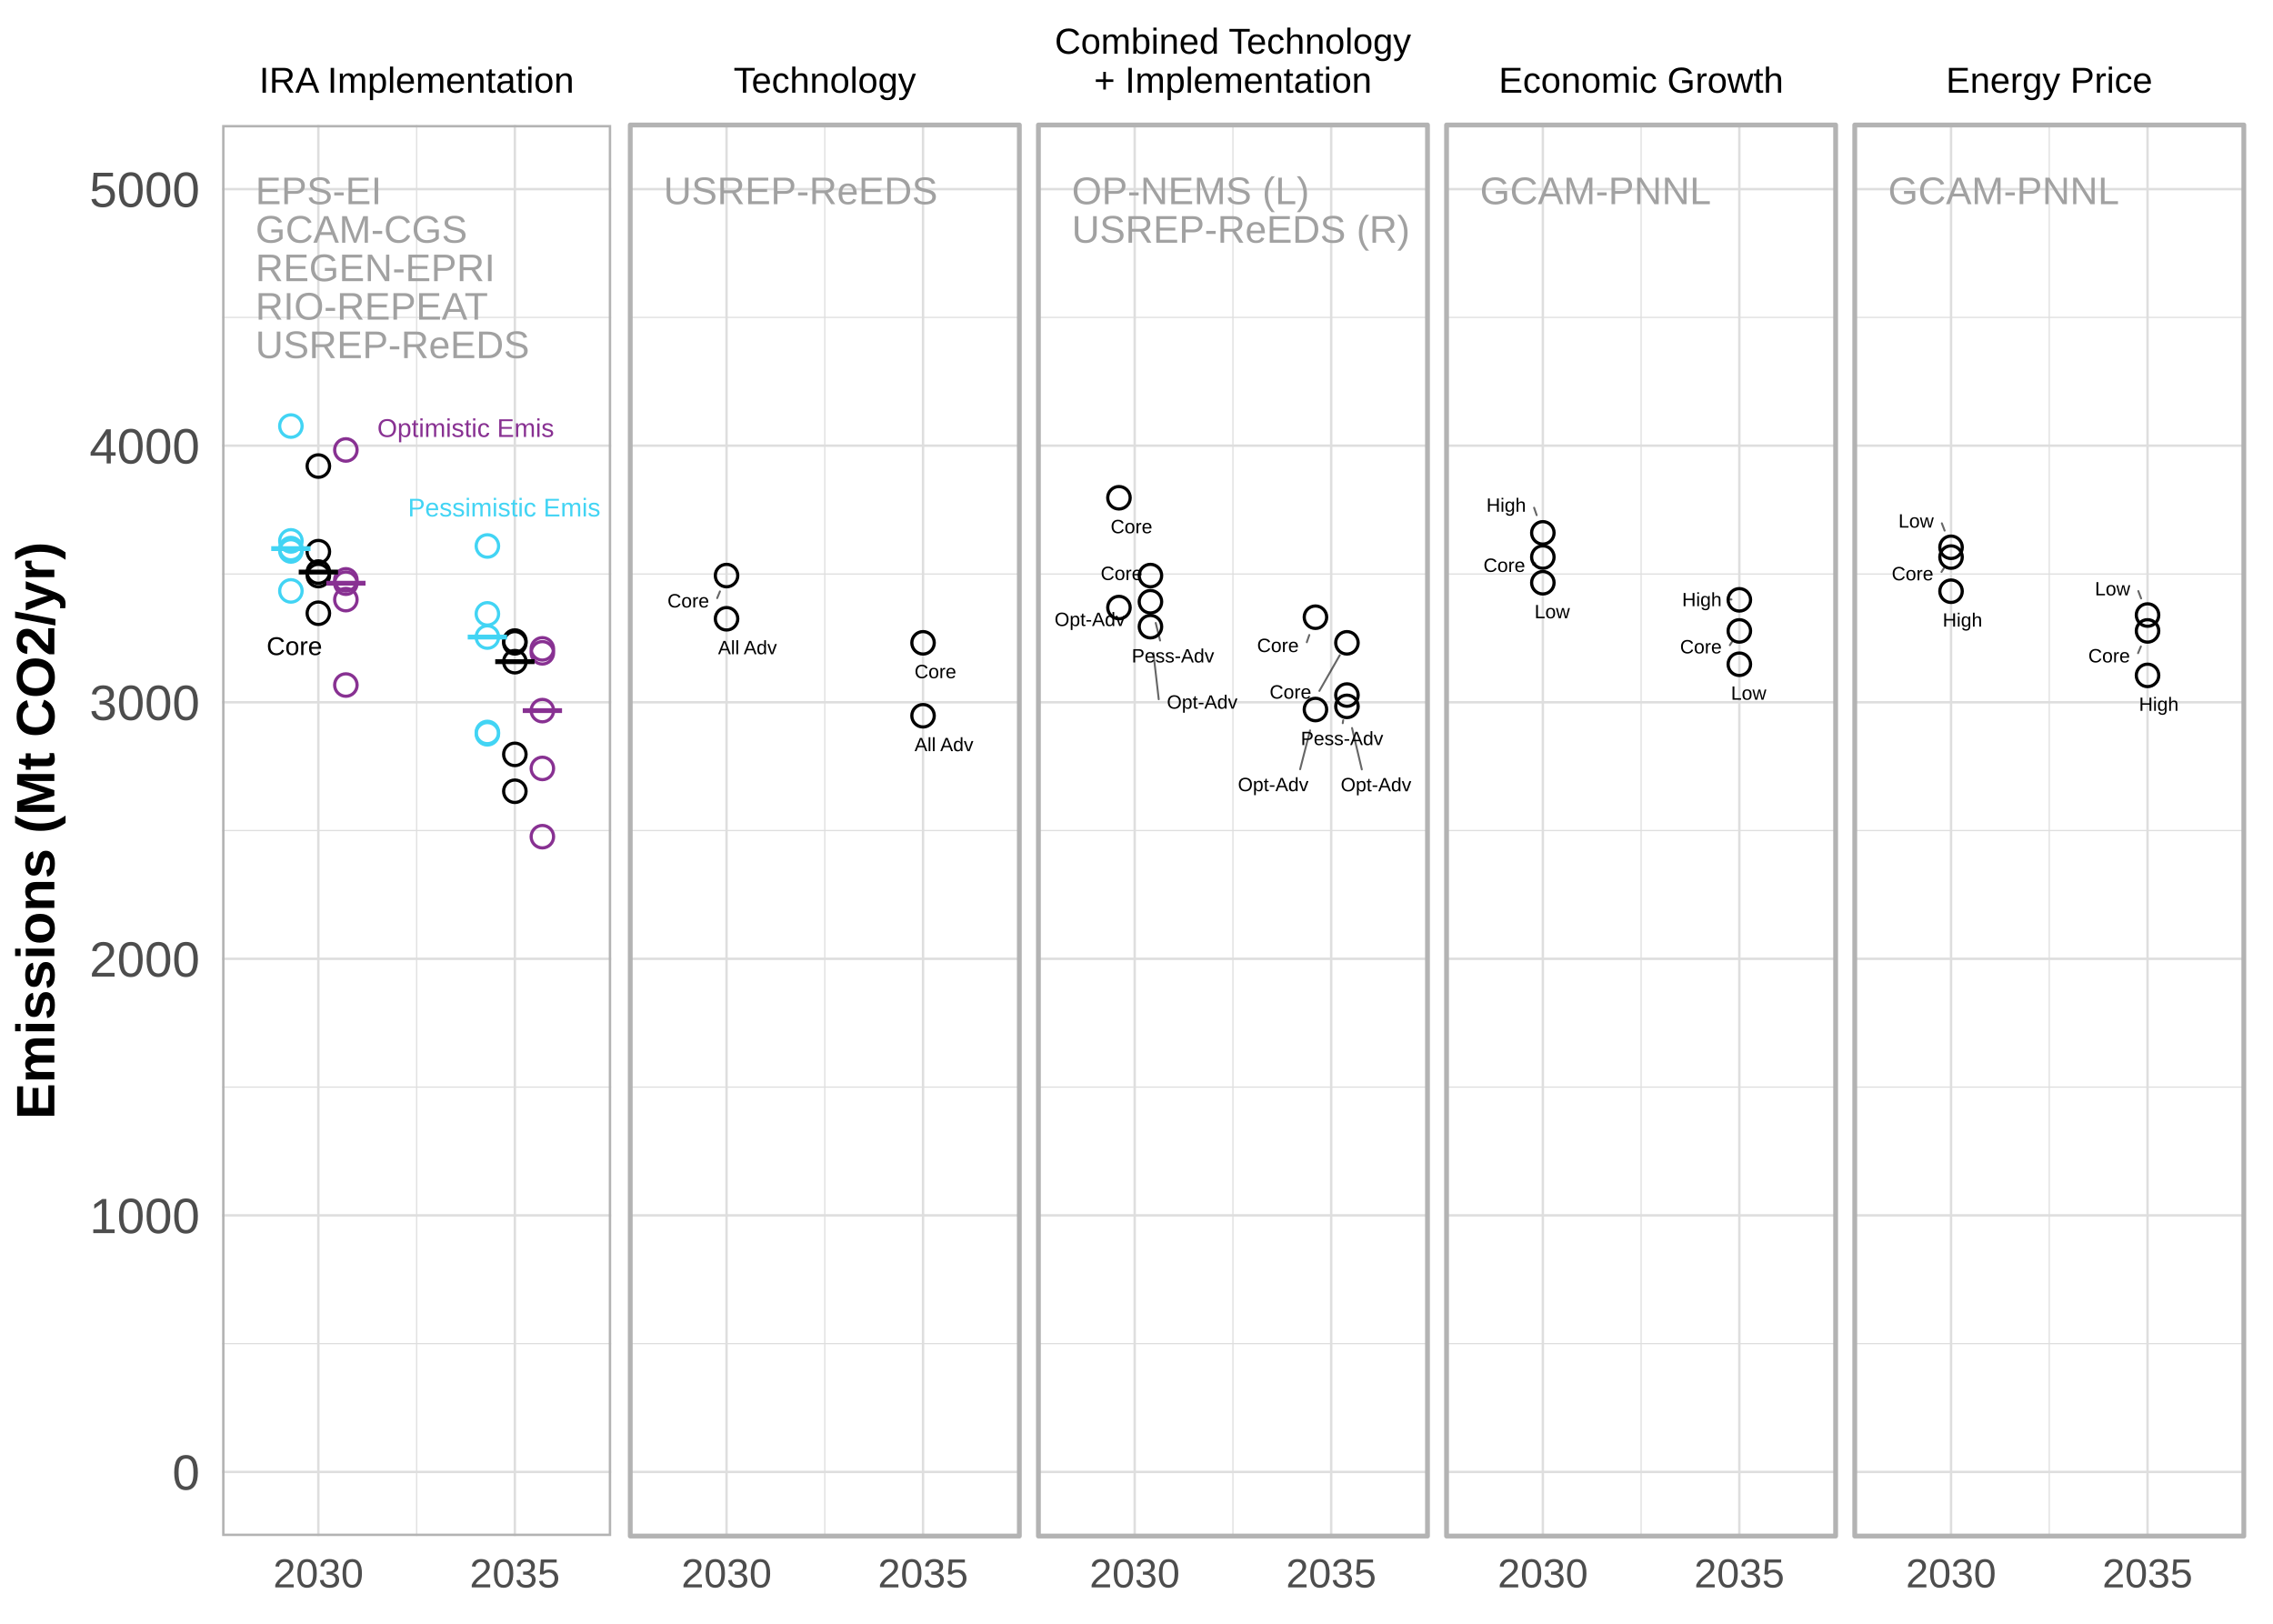
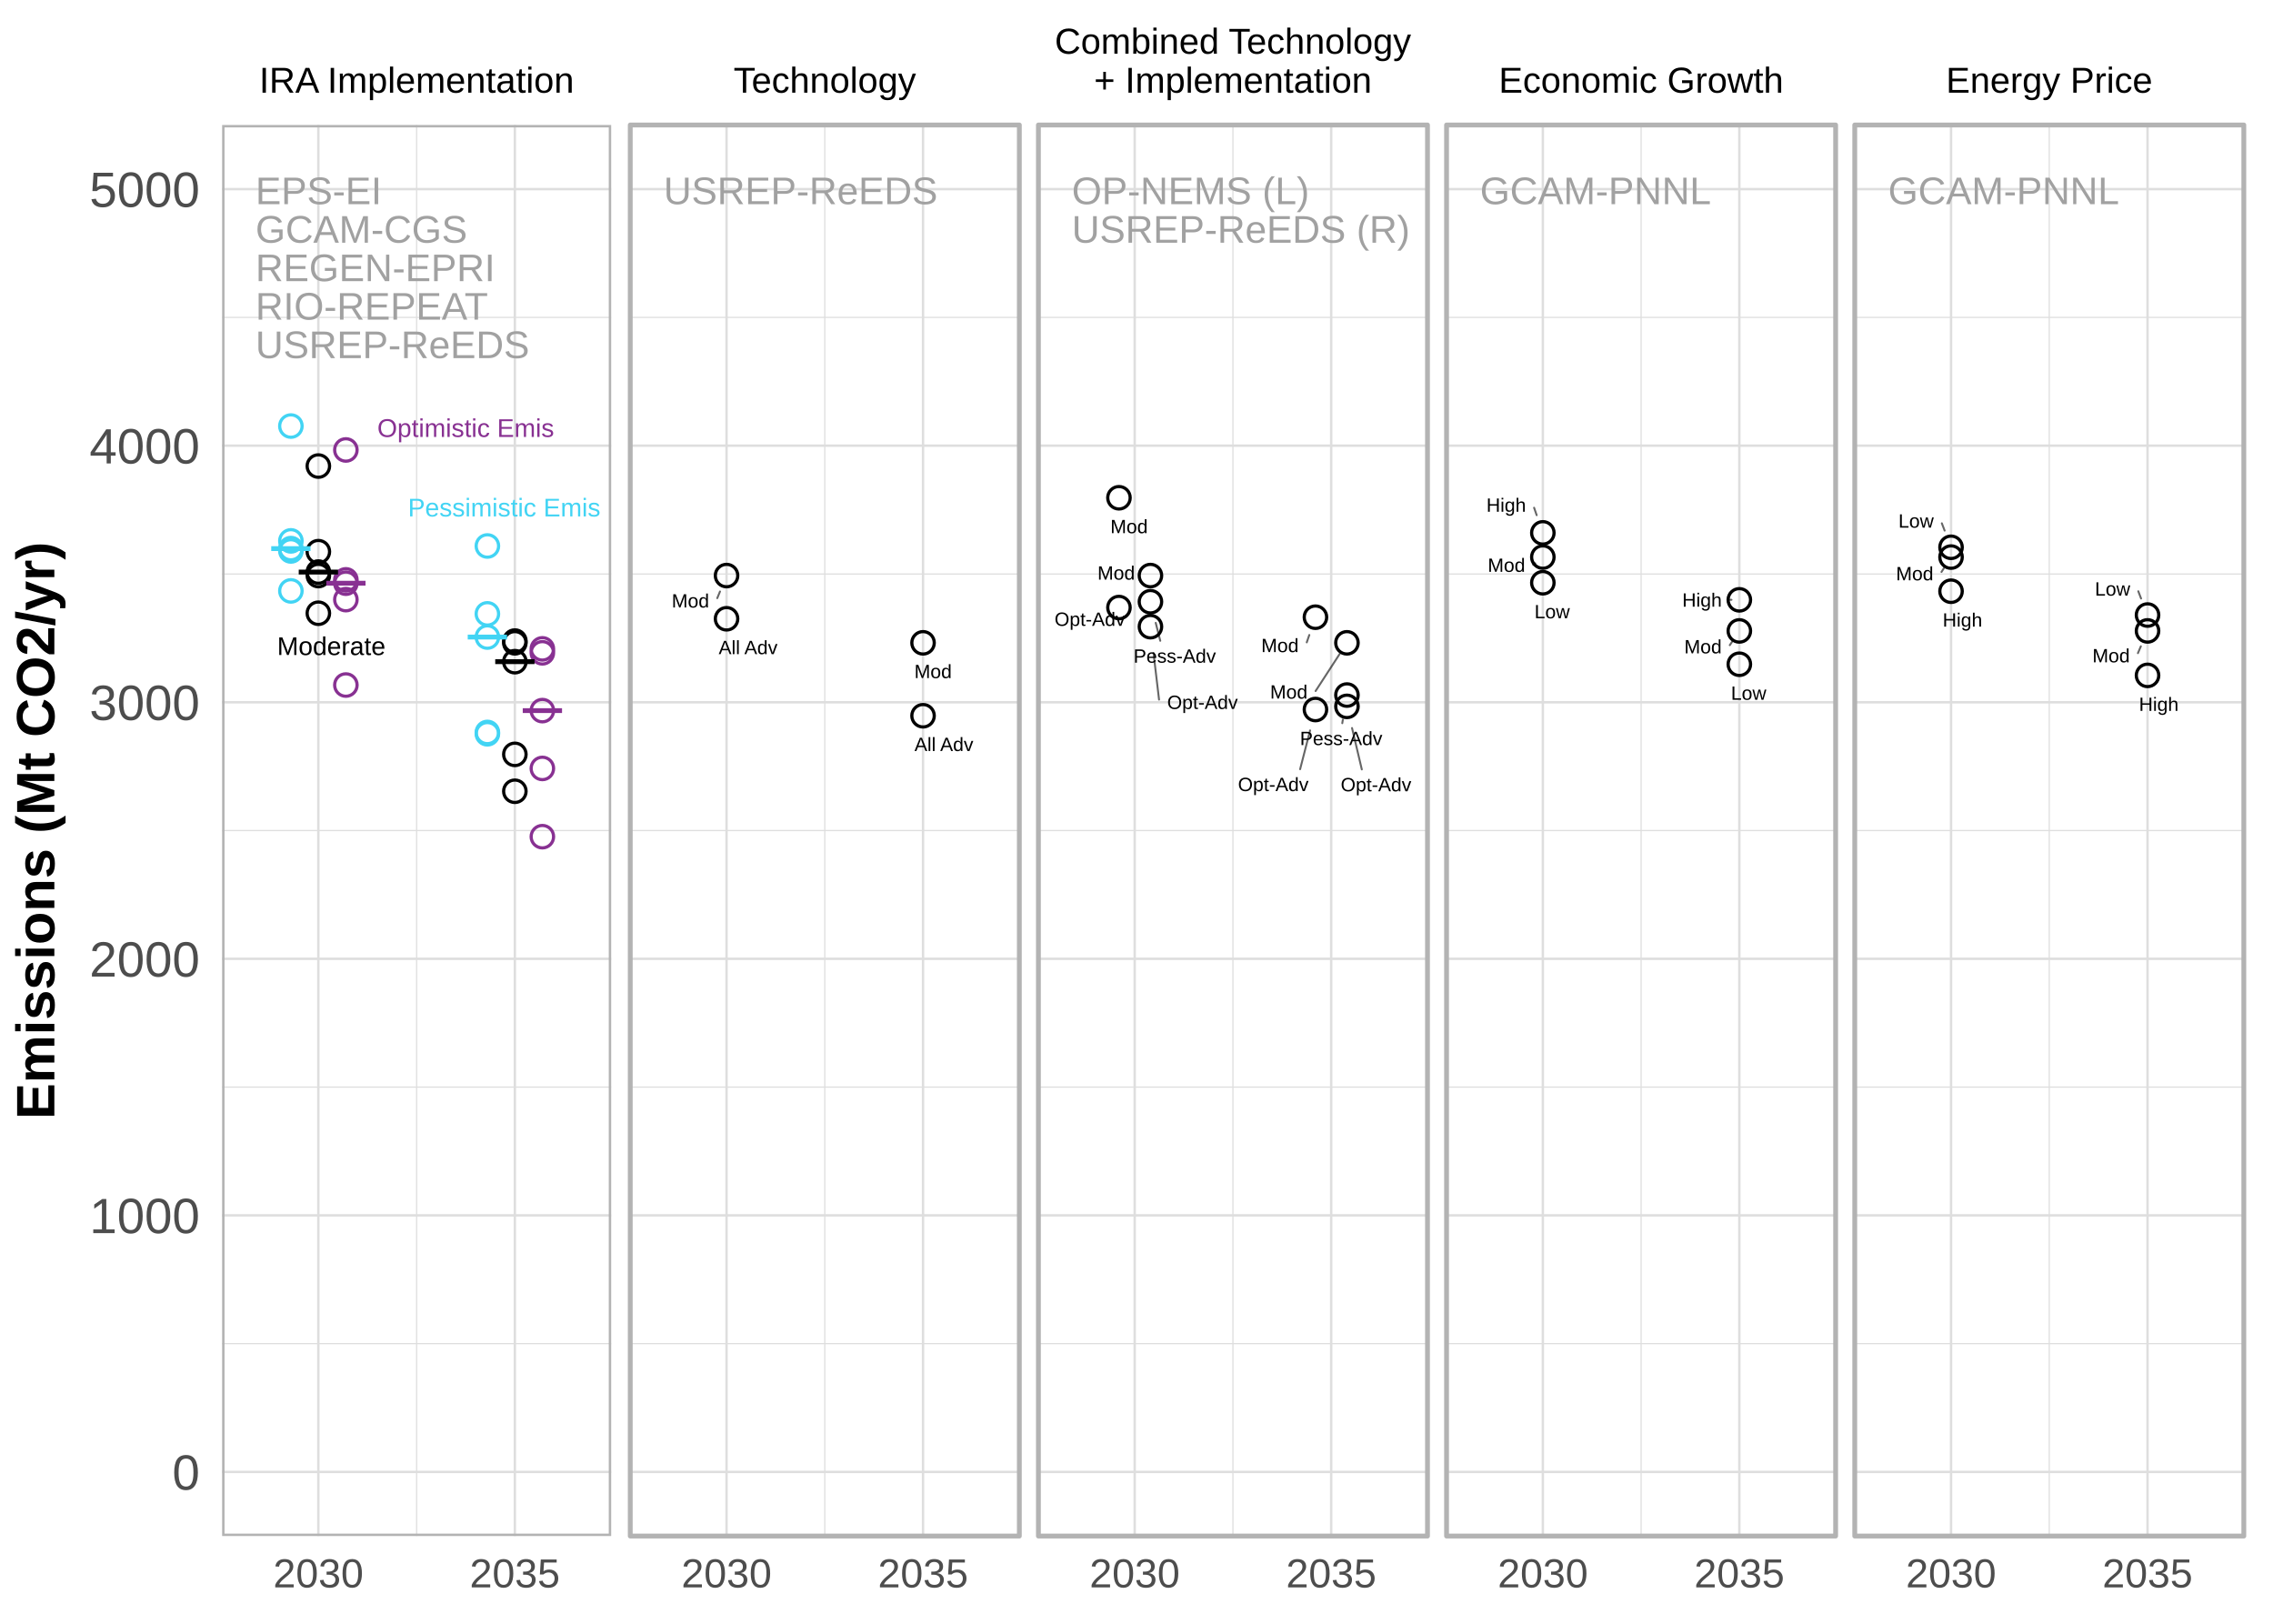
<svg xmlns="http://www.w3.org/2000/svg" class="svglite" width="504.00pt" height="360.00pt" viewBox="0 0 504.00 360.00">
  <defs>
    <style type="text/css">
    .svglite line, .svglite polyline, .svglite polygon, .svglite path, .svglite rect, .svglite circle {
      fill: none;
      stroke: #000000;
      stroke-linecap: round;
      stroke-linejoin: round;
      stroke-miterlimit: 10.00;
    }
    .svglite text {
      white-space: pre;
    }
  </style>
  </defs>
  <rect width="100%" height="100%" style="stroke: none; fill: #FFFFFF;" />
  <defs>
    <clipPath id="cpMC4wMHw1MDQuMDB8MC4wMHwzNjAuMDA=">
      <rect x="0.00" y="0.00" width="504.00" height="360.00" />
    </clipPath>
  </defs>
  <g clip-path="url(#cpMC4wMHw1MDQuMDB8MC4wMHwzNjAuMDA=)">
    <rect x="-0" y="0.00" width="504.00" height="360.00" style="stroke-width: 1.07; stroke: #FFFFFF; fill: #FFFFFF;" />
  </g>
  <defs>
    <clipPath id="cpNS40OHwxMzYuNTF8NS40OHwzNTQuNTI=">
      <rect x="5.48" y="5.48" width="131.03" height="349.04" />
    </clipPath>
  </defs>
  <g clip-path="url(#cpNS40OHwxMzYuNTF8NS40OHwzNTQuNTI=)">
    <rect x="5.48" y="5.48" width="131.03" height="349.04" style="stroke-width: 1.07; stroke: #FFFFFF; fill: #FFFFFF;" />
  </g>
  <g clip-path="url(#cpMC4wMHw1MDQuMDB8MC4wMHwzNjAuMDA=)">
</g>
  <defs>
    <clipPath id="cpNDkuMjV8MTM1LjUxfDI3LjcxfDM0MC41Ng==">
      <rect x="49.25" y="27.71" width="86.27" height="312.85" />
    </clipPath>
  </defs>
  <g clip-path="url(#cpNDkuMjV8MTM1LjUxfDI3LjcxfDM0MC41Ng==)">
    <rect x="49.25" y="27.71" width="86.27" height="312.85" style="stroke-width: 1.07; stroke: none; fill: #FFFFFF;" />
    <polyline points="49.25,297.90 135.51,297.90 " style="stroke-width: 0.27; stroke: #DEDEDE; stroke-linecap: butt;" />
    <polyline points="49.25,241.02 135.51,241.02 " style="stroke-width: 0.27; stroke: #DEDEDE; stroke-linecap: butt;" />
    <polyline points="49.25,184.14 135.51,184.14 " style="stroke-width: 0.27; stroke: #DEDEDE; stroke-linecap: butt;" />
    <polyline points="49.25,127.26 135.51,127.26 " style="stroke-width: 0.27; stroke: #DEDEDE; stroke-linecap: butt;" />
    <polyline points="49.25,70.37 135.51,70.37 " style="stroke-width: 0.27; stroke: #DEDEDE; stroke-linecap: butt;" />
    <polyline points="92.38,340.56 92.38,27.71 " style="stroke-width: 0.27; stroke: #DEDEDE; stroke-linecap: butt;" />
    <polyline points="49.25,326.34 135.51,326.34 " style="stroke-width: 0.53; stroke: #DEDEDE; stroke-linecap: butt;" />
    <polyline points="49.25,269.46 135.51,269.46 " style="stroke-width: 0.53; stroke: #DEDEDE; stroke-linecap: butt;" />
    <polyline points="49.25,212.58 135.51,212.58 " style="stroke-width: 0.53; stroke: #DEDEDE; stroke-linecap: butt;" />
    <polyline points="49.25,155.70 135.51,155.70 " style="stroke-width: 0.53; stroke: #DEDEDE; stroke-linecap: butt;" />
    <polyline points="49.25,98.81 135.51,98.81 " style="stroke-width: 0.53; stroke: #DEDEDE; stroke-linecap: butt;" />
    <polyline points="49.25,41.93 135.51,41.93 " style="stroke-width: 0.53; stroke: #DEDEDE; stroke-linecap: butt;" />
    <polyline points="70.59,340.56 70.59,27.71 " style="stroke-width: 0.53; stroke: #DEDEDE; stroke-linecap: butt;" />
    <polyline points="114.16,340.56 114.16,27.71 " style="stroke-width: 0.53; stroke: #DEDEDE; stroke-linecap: butt;" />
    <circle cx="70.59" cy="135.96" r="2.49" style="stroke-width: 0.71;" />
    <circle cx="114.16" cy="167.25" r="2.49" style="stroke-width: 0.71;" />
    <circle cx="76.69" cy="151.88" r="2.49" style="stroke-width: 0.71; stroke: #883192;" />
    <circle cx="120.26" cy="170.37" r="2.49" style="stroke-width: 0.71; stroke: #883192;" />
    <circle cx="64.50" cy="131.01" r="2.49" style="stroke-width: 0.71; stroke: #42D4F4;" />
    <circle cx="108.07" cy="162.39" r="2.49" style="stroke-width: 0.71; stroke: #42D4F4;" />
    <circle cx="70.59" cy="126.83" r="2.49" style="stroke-width: 0.71;" />
    <circle cx="114.16" cy="142.13" r="2.49" style="stroke-width: 0.71;" />
    <circle cx="76.69" cy="132.94" r="2.49" style="stroke-width: 0.71; stroke: #883192;" />
    <circle cx="120.26" cy="144.74" r="2.49" style="stroke-width: 0.71; stroke: #883192;" />
    <circle cx="64.50" cy="121.63" r="2.49" style="stroke-width: 0.71; stroke: #42D4F4;" />
    <circle cx="108.07" cy="141.24" r="2.49" style="stroke-width: 0.71; stroke: #42D4F4;" />
    <circle cx="70.59" cy="103.33" r="2.49" style="stroke-width: 0.71;" />
    <circle cx="114.16" cy="146.70" r="2.49" style="stroke-width: 0.71;" />
    <circle cx="76.69" cy="99.76" r="2.49" style="stroke-width: 0.71; stroke: #883192;" />
    <circle cx="120.26" cy="157.55" r="2.49" style="stroke-width: 0.71; stroke: #883192;" />
    <circle cx="64.50" cy="94.46" r="2.49" style="stroke-width: 0.71; stroke: #42D4F4;" />
    <circle cx="108.07" cy="121.05" r="2.49" style="stroke-width: 0.71; stroke: #42D4F4;" />
    <circle cx="70.59" cy="122.31" r="2.49" style="stroke-width: 0.71;" />
    <circle cx="114.16" cy="175.43" r="2.49" style="stroke-width: 0.71;" />
    <circle cx="76.69" cy="129.30" r="2.49" style="stroke-width: 0.71; stroke: #883192;" />
    <circle cx="120.26" cy="185.50" r="2.49" style="stroke-width: 0.71; stroke: #883192;" />
    <circle cx="64.50" cy="119.92" r="2.49" style="stroke-width: 0.71; stroke: #42D4F4;" />
    <circle cx="108.07" cy="162.69" r="2.49" style="stroke-width: 0.71; stroke: #42D4F4;" />
    <circle cx="70.59" cy="127.61" r="2.49" style="stroke-width: 0.71;" />
    <circle cx="114.16" cy="142.52" r="2.49" style="stroke-width: 0.71;" />
    <circle cx="76.69" cy="128.56" r="2.49" style="stroke-width: 0.71; stroke: #883192;" />
    <circle cx="120.26" cy="143.86" r="2.49" style="stroke-width: 0.71; stroke: #883192;" />
    <circle cx="64.50" cy="122.15" r="2.49" style="stroke-width: 0.71; stroke: #42D4F4;" />
    <circle cx="108.07" cy="136.10" r="2.49" style="stroke-width: 0.71; stroke: #42D4F4;" />
    <line x1="60.14" y1="121.63" x2="68.85" y2="121.63" style="stroke-width: 1.07; stroke: #42D4F4; stroke-linecap: butt;" />
    <line x1="66.24" y1="126.83" x2="74.95" y2="126.83" style="stroke-width: 1.07; stroke-linecap: butt;" />
    <line x1="72.34" y1="129.30" x2="81.05" y2="129.30" style="stroke-width: 1.07; stroke: #883192; stroke-linecap: butt;" />
    <line x1="103.71" y1="141.24" x2="112.42" y2="141.24" style="stroke-width: 1.07; stroke: #42D4F4; stroke-linecap: butt;" />
    <line x1="109.81" y1="146.70" x2="118.52" y2="146.70" style="stroke-width: 1.07; stroke-linecap: butt;" />
    <line x1="115.91" y1="157.55" x2="124.62" y2="157.55" style="stroke-width: 1.07; stroke: #883192; stroke-linecap: butt;" />
-     <text x="59.12" y="145.22" style="font-size: 5.69px; font-family: &quot;Arial&quot;;" textLength="12.33px" lengthAdjust="spacingAndGlyphs">Core</text>
+     <text x="61.45" y="145.22" style="font-size: 5.69px; font-family: &quot;Arial&quot;;" textLength="24.01px" lengthAdjust="spacingAndGlyphs">Moderate</text>
    <text x="90.46" y="114.50" style="font-size: 5.69px;fill: #42D4F4; font-family: &quot;Arial&quot;;" textLength="42.67px" lengthAdjust="spacingAndGlyphs">Pessimistic Emis</text>
    <text x="83.66" y="96.87" style="font-size: 5.69px;fill: #883192; font-family: &quot;Arial&quot;;" textLength="39.18px" lengthAdjust="spacingAndGlyphs">Optimistic Emis</text>
    <text x="56.65" y="45.27" style="font-size: 8.54px;fill: #A1A1A1; font-family: &quot;Arial&quot;;" textLength="27.96px" lengthAdjust="spacingAndGlyphs">EPS-EI</text>
    <text x="56.65" y="53.81" style="font-size: 8.54px;fill: #A1A1A1; font-family: &quot;Arial&quot;;" textLength="46.93px" lengthAdjust="spacingAndGlyphs">GCAM-CGS</text>
    <text x="56.65" y="62.34" style="font-size: 8.54px;fill: #A1A1A1; font-family: &quot;Arial&quot;;" textLength="53.09px" lengthAdjust="spacingAndGlyphs">REGEN-EPRI</text>
    <text x="56.65" y="70.87" style="font-size: 8.54px;fill: #A1A1A1; font-family: &quot;Arial&quot;;" textLength="51.51px" lengthAdjust="spacingAndGlyphs">RIO-REPEAT</text>
    <text x="56.65" y="79.40" style="font-size: 8.54px;fill: #A1A1A1; font-family: &quot;Arial&quot;;" textLength="60.68px" lengthAdjust="spacingAndGlyphs">USREP-ReEDS</text>
    <rect x="49.25" y="27.71" width="86.27" height="312.85" style="stroke-width: 1.07; stroke: #B3B3B3;" />
  </g>
  <g clip-path="url(#cpMC4wMHw1MDQuMDB8MC4wMHwzNjAuMDA=)">
    <text x="44.31" y="330.28" text-anchor="end" style="font-size: 11.00px;fill: #4D4D4D; font-family: &quot;Arial&quot;;" textLength="6.12px" lengthAdjust="spacingAndGlyphs">0</text>
    <text x="44.31" y="273.40" text-anchor="end" style="font-size: 11.00px;fill: #4D4D4D; font-family: &quot;Arial&quot;;" textLength="24.48px" lengthAdjust="spacingAndGlyphs">1000</text>
    <text x="44.31" y="216.52" text-anchor="end" style="font-size: 11.00px;fill: #4D4D4D; font-family: &quot;Arial&quot;;" textLength="24.48px" lengthAdjust="spacingAndGlyphs">2000</text>
    <text x="44.31" y="159.63" text-anchor="end" style="font-size: 11.00px;fill: #4D4D4D; font-family: &quot;Arial&quot;;" textLength="24.48px" lengthAdjust="spacingAndGlyphs">3000</text>
    <text x="44.31" y="102.75" text-anchor="end" style="font-size: 11.00px;fill: #4D4D4D; font-family: &quot;Arial&quot;;" textLength="24.48px" lengthAdjust="spacingAndGlyphs">4000</text>
    <text x="44.31" y="45.87" text-anchor="end" style="font-size: 11.00px;fill: #4D4D4D; font-family: &quot;Arial&quot;;" textLength="24.48px" lengthAdjust="spacingAndGlyphs">5000</text>
    <text x="70.59" y="351.94" text-anchor="middle" style="font-size: 9.00px;fill: #4D4D4D; font-family: &quot;Arial&quot;;" textLength="20.02px" lengthAdjust="spacingAndGlyphs">2030</text>
    <text x="114.16" y="351.94" text-anchor="middle" style="font-size: 9.00px;fill: #4D4D4D; font-family: &quot;Arial&quot;;" textLength="20.02px" lengthAdjust="spacingAndGlyphs">2035</text>
    <text transform="translate(12.05,184.14) rotate(-90)" text-anchor="middle" style="font-size: 12.00px; font-weight: bold; font-family: &quot;Arial&quot;;" textLength="128.04px" lengthAdjust="spacingAndGlyphs">Emissions (Mt CO2/yr)</text>
    <text x="92.38" y="11.91" text-anchor="middle" style="font-size: 8.00px; font-family: &quot;Arial&quot;;" textLength="0.00px" lengthAdjust="spacingAndGlyphs" />
    <text x="92.38" y="20.55" text-anchor="middle" style="font-size: 8.00px; font-family: &quot;Arial&quot;;" textLength="69.82px" lengthAdjust="spacingAndGlyphs">IRA Implementation</text>
  </g>
  <defs>
    <clipPath id="cpMTM2LjUxfDIyNy4wMXw1LjQ4fDM1NC41Mg==">
      <rect x="136.51" y="5.48" width="90.50" height="349.04" />
    </clipPath>
  </defs>
  <g clip-path="url(#cpMTM2LjUxfDIyNy4wMXw1LjQ4fDM1NC41Mg==)">
    <rect x="136.51" y="5.48" width="90.50" height="349.04" style="stroke-width: 1.07; stroke: #FFFFFF; fill: #FFFFFF;" />
  </g>
  <g clip-path="url(#cpMC4wMHw1MDQuMDB8MC4wMHwzNjAuMDA=)">
    <rect x="139.75" y="27.71" width="86.27" height="312.85" style="stroke-width: 1.07; stroke: none; fill: #FFFFFF;" />
    <polyline points="139.75,297.90 226.02,297.90 " style="stroke-width: 0.27; stroke: #DEDEDE; stroke-linecap: butt;" />
    <polyline points="139.75,241.02 226.02,241.02 " style="stroke-width: 0.27; stroke: #DEDEDE; stroke-linecap: butt;" />
    <polyline points="139.75,184.14 226.02,184.14 " style="stroke-width: 0.27; stroke: #DEDEDE; stroke-linecap: butt;" />
    <polyline points="139.75,127.26 226.02,127.26 " style="stroke-width: 0.27; stroke: #DEDEDE; stroke-linecap: butt;" />
    <polyline points="139.75,70.37 226.02,70.37 " style="stroke-width: 0.27; stroke: #DEDEDE; stroke-linecap: butt;" />
    <polyline points="182.88,340.56 182.88,27.71 " style="stroke-width: 0.27; stroke: #DEDEDE; stroke-linecap: butt;" />
    <polyline points="139.75,326.34 226.02,326.34 " style="stroke-width: 0.53; stroke: #DEDEDE; stroke-linecap: butt;" />
    <polyline points="139.75,269.46 226.02,269.46 " style="stroke-width: 0.53; stroke: #DEDEDE; stroke-linecap: butt;" />
    <polyline points="139.75,212.58 226.02,212.58 " style="stroke-width: 0.53; stroke: #DEDEDE; stroke-linecap: butt;" />
    <polyline points="139.75,155.70 226.02,155.70 " style="stroke-width: 0.53; stroke: #DEDEDE; stroke-linecap: butt;" />
    <polyline points="139.75,98.81 226.02,98.81 " style="stroke-width: 0.53; stroke: #DEDEDE; stroke-linecap: butt;" />
    <polyline points="139.75,41.93 226.02,41.93 " style="stroke-width: 0.53; stroke: #DEDEDE; stroke-linecap: butt;" />
    <polyline points="161.10,340.56 161.10,27.71 " style="stroke-width: 0.53; stroke: #DEDEDE; stroke-linecap: butt;" />
    <polyline points="204.67,340.56 204.67,27.71 " style="stroke-width: 0.53; stroke: #DEDEDE; stroke-linecap: butt;" />
    <circle cx="161.10" cy="137.19" r="2.49" style="stroke-width: 0.71;" />
    <circle cx="204.67" cy="158.69" r="2.49" style="stroke-width: 0.71;" />
    <circle cx="161.10" cy="127.61" r="2.49" style="stroke-width: 0.71;" />
    <circle cx="204.67" cy="142.52" r="2.49" style="stroke-width: 0.71;" />
-     <line x1="159.02" y1="132.61" x2="159.64" y2="131.12" style="stroke-width: 0.43; stroke: #000000; stroke-opacity: 0.60;" />
-     <text x="159.21" y="145.04" style="font-size: 4.27px; font-family: &quot;Arial&quot;;" textLength="13.03px" lengthAdjust="spacingAndGlyphs">All Adv</text>
-     <text x="202.78" y="166.54" style="font-size: 4.27px; font-family: &quot;Arial&quot;;" textLength="13.03px" lengthAdjust="spacingAndGlyphs">All Adv</text>
-     <text x="147.99" y="134.67" style="font-size: 4.27px; font-family: &quot;Arial&quot;;" textLength="9.24px" lengthAdjust="spacingAndGlyphs">Core</text>
-     <text x="202.78" y="150.36" style="font-size: 4.27px; font-family: &quot;Arial&quot;;" textLength="9.24px" lengthAdjust="spacingAndGlyphs">Core</text>
+     <line x1="159.04" y1="132.62" x2="159.65" y2="131.14" style="stroke-width: 0.43; stroke: #000000; stroke-opacity: 0.60;" />
+     <text x="159.35" y="145.03" style="font-size: 4.27px; font-family: &quot;Arial&quot;;" textLength="13.03px" lengthAdjust="spacingAndGlyphs">All Adv</text>
+     <text x="202.77" y="166.51" style="font-size: 4.27px; font-family: &quot;Arial&quot;;" textLength="13.03px" lengthAdjust="spacingAndGlyphs">All Adv</text>
+     <text x="148.95" y="134.69" style="font-size: 4.27px; font-family: &quot;Arial&quot;;" textLength="8.29px" lengthAdjust="spacingAndGlyphs">Mod</text>
+     <text x="202.75" y="150.34" style="font-size: 4.27px; font-family: &quot;Arial&quot;;" textLength="8.29px" lengthAdjust="spacingAndGlyphs">Mod</text>
    <text x="147.16" y="45.27" style="font-size: 8.54px;fill: #A1A1A1; font-family: &quot;Arial&quot;;" textLength="60.68px" lengthAdjust="spacingAndGlyphs">USREP-ReEDS</text>
    <rect x="139.75" y="27.71" width="86.27" height="312.85" style="stroke-width: 1.07; stroke: #B3B3B3;" />
    <text x="161.10" y="351.94" text-anchor="middle" style="font-size: 9.00px;fill: #4D4D4D; font-family: &quot;Arial&quot;;" textLength="20.02px" lengthAdjust="spacingAndGlyphs">2030</text>
    <text x="204.67" y="351.94" text-anchor="middle" style="font-size: 9.00px;fill: #4D4D4D; font-family: &quot;Arial&quot;;" textLength="20.02px" lengthAdjust="spacingAndGlyphs">2035</text>
    <text x="182.88" y="11.91" text-anchor="middle" style="font-size: 8.00px; font-family: &quot;Arial&quot;;" textLength="0.00px" lengthAdjust="spacingAndGlyphs" />
    <text x="182.88" y="20.55" text-anchor="middle" style="font-size: 8.00px; font-family: &quot;Arial&quot;;" textLength="40.49px" lengthAdjust="spacingAndGlyphs">Technology</text>
  </g>
  <defs>
    <clipPath id="cpMjI3LjAxfDMxNy41Mnw1LjQ4fDM1NC41Mg==">
      <rect x="227.01" y="5.48" width="90.50" height="349.04" />
    </clipPath>
  </defs>
  <g clip-path="url(#cpMjI3LjAxfDMxNy41Mnw1LjQ4fDM1NC41Mg==)">
    <rect x="227.01" y="5.48" width="90.50" height="349.04" style="stroke-width: 1.07; stroke: #FFFFFF; fill: #FFFFFF;" />
  </g>
  <g clip-path="url(#cpMC4wMHw1MDQuMDB8MC4wMHwzNjAuMDA=)">
    <rect x="230.25" y="27.71" width="86.27" height="312.85" style="stroke-width: 1.07; stroke: none; fill: #FFFFFF;" />
    <polyline points="230.25,297.90 316.52,297.90 " style="stroke-width: 0.27; stroke: #DEDEDE; stroke-linecap: butt;" />
    <polyline points="230.25,241.02 316.52,241.02 " style="stroke-width: 0.27; stroke: #DEDEDE; stroke-linecap: butt;" />
    <polyline points="230.25,184.14 316.52,184.14 " style="stroke-width: 0.27; stroke: #DEDEDE; stroke-linecap: butt;" />
    <polyline points="230.25,127.26 316.52,127.26 " style="stroke-width: 0.27; stroke: #DEDEDE; stroke-linecap: butt;" />
    <polyline points="230.25,70.37 316.52,70.37 " style="stroke-width: 0.27; stroke: #DEDEDE; stroke-linecap: butt;" />
    <polyline points="273.38,340.56 273.38,27.71 " style="stroke-width: 0.27; stroke: #DEDEDE; stroke-linecap: butt;" />
    <polyline points="230.25,326.34 316.52,326.34 " style="stroke-width: 0.53; stroke: #DEDEDE; stroke-linecap: butt;" />
    <polyline points="230.25,269.46 316.52,269.46 " style="stroke-width: 0.53; stroke: #DEDEDE; stroke-linecap: butt;" />
    <polyline points="230.25,212.58 316.52,212.58 " style="stroke-width: 0.53; stroke: #DEDEDE; stroke-linecap: butt;" />
    <polyline points="230.25,155.70 316.52,155.70 " style="stroke-width: 0.53; stroke: #DEDEDE; stroke-linecap: butt;" />
    <polyline points="230.25,98.81 316.52,98.81 " style="stroke-width: 0.53; stroke: #DEDEDE; stroke-linecap: butt;" />
    <polyline points="230.25,41.93 316.52,41.93 " style="stroke-width: 0.53; stroke: #DEDEDE; stroke-linecap: butt;" />
    <polyline points="251.60,340.56 251.60,27.71 " style="stroke-width: 0.53; stroke: #DEDEDE; stroke-linecap: butt;" />
    <polyline points="295.17,340.56 295.17,27.71 " style="stroke-width: 0.53; stroke: #DEDEDE; stroke-linecap: butt;" />
    <circle cx="248.11" cy="110.36" r="2.49" style="stroke-width: 0.71;" />
    <circle cx="291.68" cy="136.84" r="2.49" style="stroke-width: 0.71;" />
    <circle cx="248.11" cy="134.70" r="2.49" style="stroke-width: 0.71;" />
    <circle cx="291.68" cy="157.31" r="2.49" style="stroke-width: 0.71;" />
    <circle cx="255.09" cy="127.61" r="2.49" style="stroke-width: 0.71;" />
    <circle cx="298.66" cy="142.52" r="2.49" style="stroke-width: 0.71;" />
    <circle cx="255.09" cy="138.94" r="2.49" style="stroke-width: 0.71;" />
    <circle cx="298.66" cy="156.61" r="2.49" style="stroke-width: 0.71;" />
    <circle cx="255.09" cy="133.41" r="2.49" style="stroke-width: 0.71;" />
    <circle cx="298.66" cy="154.10" r="2.49" style="stroke-width: 0.71;" />
-     <line x1="289.76" y1="142.39" x2="290.32" y2="140.78" style="stroke-width: 0.43; stroke: #000000; stroke-opacity: 0.60;" />
-     <line x1="288.28" y1="170.55" x2="290.49" y2="161.94" style="stroke-width: 0.43; stroke: #000000; stroke-opacity: 0.60;" />
-     <line x1="292.55" y1="153.18" x2="297.08" y2="145.26" style="stroke-width: 0.43; stroke: #000000; stroke-opacity: 0.60;" />
-     <line x1="256.93" y1="155.03" x2="255.75" y2="144.79" style="stroke-width: 0.43; stroke: #000000; stroke-opacity: 0.60;" />
+     <line x1="289.75" y1="142.42" x2="290.32" y2="140.78" style="stroke-width: 0.43; stroke: #000000; stroke-opacity: 0.60;" />
+     <line x1="288.28" y1="170.54" x2="290.49" y2="161.94" style="stroke-width: 0.43; stroke: #000000; stroke-opacity: 0.60;" />
+     <line x1="291.71" y1="153.21" x2="297.05" y2="144.99" style="stroke-width: 0.43; stroke: #000000; stroke-opacity: 0.60;" />
+     <line x1="257.00" y1="155.11" x2="255.77" y2="144.76" style="stroke-width: 0.43; stroke: #000000; stroke-opacity: 0.60;" />
    <line x1="301.96" y1="170.59" x2="299.79" y2="161.41" style="stroke-width: 0.43; stroke: #000000; stroke-opacity: 0.60;" />
-     <line x1="257.23" y1="142.01" x2="256.26" y2="138.11" style="stroke-width: 0.43; stroke: #000000; stroke-opacity: 0.60;" />
-     <line x1="297.73" y1="160.34" x2="297.83" y2="159.68" style="stroke-width: 0.43; stroke: #000000; stroke-opacity: 0.60;" />
-     <text x="246.26" y="118.22" style="font-size: 4.27px; font-family: &quot;Arial&quot;;" textLength="9.24px" lengthAdjust="spacingAndGlyphs">Core</text>
-     <text x="278.73" y="144.56" style="font-size: 4.27px; font-family: &quot;Arial&quot;;" textLength="9.24px" lengthAdjust="spacingAndGlyphs">Core</text>
-     <text x="233.83" y="138.79" style="font-size: 4.27px; font-family: &quot;Arial&quot;;" textLength="15.62px" lengthAdjust="spacingAndGlyphs">Opt-Adv</text>
-     <text x="274.48" y="175.41" style="font-size: 4.27px; font-family: &quot;Arial&quot;;" textLength="15.62px" lengthAdjust="spacingAndGlyphs">Opt-Adv</text>
-     <text x="244.05" y="128.59" style="font-size: 4.27px; font-family: &quot;Arial&quot;;" textLength="9.24px" lengthAdjust="spacingAndGlyphs">Core</text>
-     <text x="281.51" y="154.88" style="font-size: 4.27px; font-family: &quot;Arial&quot;;" textLength="9.24px" lengthAdjust="spacingAndGlyphs">Core</text>
-     <text x="258.73" y="157.12" style="font-size: 4.27px; font-family: &quot;Arial&quot;;" textLength="15.62px" lengthAdjust="spacingAndGlyphs">Opt-Adv</text>
+     <line x1="257.27" y1="142.07" x2="256.26" y2="138.09" style="stroke-width: 0.43; stroke: #000000; stroke-opacity: 0.60;" />
+     <line x1="297.63" y1="160.34" x2="297.76" y2="159.53" style="stroke-width: 0.43; stroke: #000000; stroke-opacity: 0.60;" />
+     <text x="246.21" y="118.21" style="font-size: 4.27px; font-family: &quot;Arial&quot;;" textLength="8.29px" lengthAdjust="spacingAndGlyphs">Mod</text>
+     <text x="279.66" y="144.58" style="font-size: 4.27px; font-family: &quot;Arial&quot;;" textLength="8.29px" lengthAdjust="spacingAndGlyphs">Mod</text>
+     <text x="233.83" y="138.76" style="font-size: 4.27px; font-family: &quot;Arial&quot;;" textLength="15.62px" lengthAdjust="spacingAndGlyphs">Opt-Adv</text>
+     <text x="274.50" y="175.39" style="font-size: 4.27px; font-family: &quot;Arial&quot;;" textLength="15.62px" lengthAdjust="spacingAndGlyphs">Opt-Adv</text>
+     <text x="243.35" y="128.51" style="font-size: 4.27px; font-family: &quot;Arial&quot;;" textLength="8.29px" lengthAdjust="spacingAndGlyphs">Mod</text>
+     <text x="281.63" y="154.88" style="font-size: 4.27px; font-family: &quot;Arial&quot;;" textLength="8.29px" lengthAdjust="spacingAndGlyphs">Mod</text>
+     <text x="258.80" y="157.19" style="font-size: 4.27px; font-family: &quot;Arial&quot;;" textLength="15.62px" lengthAdjust="spacingAndGlyphs">Opt-Adv</text>
    <text x="297.28" y="175.44" style="font-size: 4.27px; font-family: &quot;Arial&quot;;" textLength="15.62px" lengthAdjust="spacingAndGlyphs">Opt-Adv</text>
-     <text x="250.95" y="146.87" style="font-size: 4.27px; font-family: &quot;Arial&quot;;" textLength="18.24px" lengthAdjust="spacingAndGlyphs">Pess-Adv</text>
-     <text x="288.44" y="165.19" style="font-size: 4.27px; font-family: &quot;Arial&quot;;" textLength="18.24px" lengthAdjust="spacingAndGlyphs">Pess-Adv</text>
+     <text x="251.34" y="146.92" style="font-size: 4.27px; font-family: &quot;Arial&quot;;" textLength="18.24px" lengthAdjust="spacingAndGlyphs">Pess-Adv</text>
+     <text x="288.25" y="165.19" style="font-size: 4.27px; font-family: &quot;Arial&quot;;" textLength="18.24px" lengthAdjust="spacingAndGlyphs">Pess-Adv</text>
    <text x="237.66" y="45.27" style="font-size: 8.54px;fill: #A1A1A1; font-family: &quot;Arial&quot;;" textLength="52.62px" lengthAdjust="spacingAndGlyphs">OP-NEMS (L)</text>
    <text x="237.66" y="53.81" style="font-size: 8.54px;fill: #A1A1A1; font-family: &quot;Arial&quot;;" textLength="74.90px" lengthAdjust="spacingAndGlyphs">USREP-ReEDS (R)</text>
    <rect x="230.25" y="27.71" width="86.27" height="312.85" style="stroke-width: 1.07; stroke: #B3B3B3;" />
    <text x="251.60" y="351.94" text-anchor="middle" style="font-size: 9.00px;fill: #4D4D4D; font-family: &quot;Arial&quot;;" textLength="20.02px" lengthAdjust="spacingAndGlyphs">2030</text>
    <text x="295.17" y="351.94" text-anchor="middle" style="font-size: 9.00px;fill: #4D4D4D; font-family: &quot;Arial&quot;;" textLength="20.02px" lengthAdjust="spacingAndGlyphs">2035</text>
    <text x="273.38" y="11.91" text-anchor="middle" style="font-size: 8.00px; font-family: &quot;Arial&quot;;" textLength="79.03px" lengthAdjust="spacingAndGlyphs">Combined Technology</text>
    <text x="273.38" y="20.55" text-anchor="middle" style="font-size: 8.00px; font-family: &quot;Arial&quot;;" textLength="63.82px" lengthAdjust="spacingAndGlyphs"> + Implementation</text>
  </g>
  <defs>
    <clipPath id="cpMzE3LjUyfDQwOC4wMnw1LjQ4fDM1NC41Mg==">
      <rect x="317.52" y="5.48" width="90.50" height="349.04" />
    </clipPath>
  </defs>
  <g clip-path="url(#cpMzE3LjUyfDQwOC4wMnw1LjQ4fDM1NC41Mg==)">
    <rect x="317.52" y="5.48" width="90.50" height="349.04" style="stroke-width: 1.07; stroke: #FFFFFF; fill: #FFFFFF;" />
  </g>
  <g clip-path="url(#cpMC4wMHw1MDQuMDB8MC4wMHwzNjAuMDA=)">
    <rect x="320.75" y="27.71" width="86.27" height="312.85" style="stroke-width: 1.07; stroke: none; fill: #FFFFFF;" />
    <polyline points="320.75,297.90 407.02,297.90 " style="stroke-width: 0.27; stroke: #DEDEDE; stroke-linecap: butt;" />
    <polyline points="320.75,241.02 407.02,241.02 " style="stroke-width: 0.27; stroke: #DEDEDE; stroke-linecap: butt;" />
    <polyline points="320.75,184.14 407.02,184.14 " style="stroke-width: 0.27; stroke: #DEDEDE; stroke-linecap: butt;" />
    <polyline points="320.75,127.26 407.02,127.26 " style="stroke-width: 0.27; stroke: #DEDEDE; stroke-linecap: butt;" />
    <polyline points="320.75,70.37 407.02,70.37 " style="stroke-width: 0.27; stroke: #DEDEDE; stroke-linecap: butt;" />
    <polyline points="363.89,340.56 363.89,27.71 " style="stroke-width: 0.27; stroke: #DEDEDE; stroke-linecap: butt;" />
    <polyline points="320.75,326.34 407.02,326.34 " style="stroke-width: 0.53; stroke: #DEDEDE; stroke-linecap: butt;" />
    <polyline points="320.75,269.46 407.02,269.46 " style="stroke-width: 0.53; stroke: #DEDEDE; stroke-linecap: butt;" />
    <polyline points="320.75,212.58 407.02,212.58 " style="stroke-width: 0.53; stroke: #DEDEDE; stroke-linecap: butt;" />
    <polyline points="320.75,155.70 407.02,155.70 " style="stroke-width: 0.53; stroke: #DEDEDE; stroke-linecap: butt;" />
    <polyline points="320.75,98.81 407.02,98.81 " style="stroke-width: 0.53; stroke: #DEDEDE; stroke-linecap: butt;" />
    <polyline points="320.75,41.93 407.02,41.93 " style="stroke-width: 0.53; stroke: #DEDEDE; stroke-linecap: butt;" />
    <polyline points="342.10,340.56 342.10,27.71 " style="stroke-width: 0.53; stroke: #DEDEDE; stroke-linecap: butt;" />
    <polyline points="385.67,340.56 385.67,27.71 " style="stroke-width: 0.53; stroke: #DEDEDE; stroke-linecap: butt;" />
    <circle cx="342.10" cy="118.14" r="2.49" style="stroke-width: 0.71;" />
    <circle cx="385.67" cy="132.99" r="2.49" style="stroke-width: 0.71;" />
    <circle cx="342.10" cy="123.51" r="2.49" style="stroke-width: 0.71;" />
    <circle cx="385.67" cy="139.88" r="2.49" style="stroke-width: 0.71;" />
    <circle cx="342.10" cy="129.20" r="2.49" style="stroke-width: 0.71;" />
    <circle cx="385.67" cy="147.27" r="2.49" style="stroke-width: 0.71;" />
-     <line x1="340.16" y1="112.57" x2="340.73" y2="114.21" style="stroke-width: 0.43; stroke: #000000; stroke-opacity: 0.60;" />
-     <line x1="383.54" y1="132.89" x2="383.93" y2="132.91" style="stroke-width: 0.43; stroke: #000000; stroke-opacity: 0.60;" />
-     <line x1="339.97" y1="125.22" x2="340.40" y2="124.87" style="stroke-width: 0.43; stroke: #000000; stroke-opacity: 0.60;" />
-     <line x1="383.56" y1="143.04" x2="384.06" y2="142.29" style="stroke-width: 0.43; stroke: #000000; stroke-opacity: 0.60;" />
+     <line x1="340.16" y1="112.57" x2="340.73" y2="114.22" style="stroke-width: 0.43; stroke: #000000; stroke-opacity: 0.60;" />
+     <line x1="383.58" y1="132.98" x2="383.93" y2="132.98" style="stroke-width: 0.43; stroke: #000000; stroke-opacity: 0.60;" />
+     <line x1="339.98" y1="125.21" x2="340.40" y2="124.88" style="stroke-width: 0.43; stroke: #000000; stroke-opacity: 0.60;" />
+     <line x1="383.55" y1="143.04" x2="384.06" y2="142.29" style="stroke-width: 0.43; stroke: #000000; stroke-opacity: 0.60;" />
    <text x="329.59" y="113.46" style="font-size: 4.27px; font-family: &quot;Arial&quot;;" textLength="8.77px" lengthAdjust="spacingAndGlyphs">High</text>
-     <text x="372.98" y="134.41" style="font-size: 4.27px; font-family: &quot;Arial&quot;;" textLength="8.77px" lengthAdjust="spacingAndGlyphs">High</text>
-     <text x="328.93" y="126.79" style="font-size: 4.27px; font-family: &quot;Arial&quot;;" textLength="9.24px" lengthAdjust="spacingAndGlyphs">Core</text>
-     <text x="372.52" y="144.86" style="font-size: 4.27px; font-family: &quot;Arial&quot;;" textLength="9.24px" lengthAdjust="spacingAndGlyphs">Core</text>
-     <text x="340.26" y="137.07" style="font-size: 4.27px; font-family: &quot;Arial&quot;;" textLength="7.82px" lengthAdjust="spacingAndGlyphs">Low</text>
-     <text x="383.82" y="155.13" style="font-size: 4.27px; font-family: &quot;Arial&quot;;" textLength="7.82px" lengthAdjust="spacingAndGlyphs">Low</text>
+     <text x="373.01" y="134.51" style="font-size: 4.27px; font-family: &quot;Arial&quot;;" textLength="8.77px" lengthAdjust="spacingAndGlyphs">High</text>
+     <text x="329.89" y="126.78" style="font-size: 4.27px; font-family: &quot;Arial&quot;;" textLength="8.29px" lengthAdjust="spacingAndGlyphs">Mod</text>
+     <text x="373.47" y="144.85" style="font-size: 4.27px; font-family: &quot;Arial&quot;;" textLength="8.29px" lengthAdjust="spacingAndGlyphs">Mod</text>
+     <text x="340.25" y="137.08" style="font-size: 4.27px; font-family: &quot;Arial&quot;;" textLength="7.82px" lengthAdjust="spacingAndGlyphs">Low</text>
+     <text x="383.82" y="155.15" style="font-size: 4.27px; font-family: &quot;Arial&quot;;" textLength="7.82px" lengthAdjust="spacingAndGlyphs">Low</text>
    <text x="328.16" y="45.27" style="font-size: 8.54px;fill: #A1A1A1; font-family: &quot;Arial&quot;;" textLength="51.20px" lengthAdjust="spacingAndGlyphs">GCAM-PNNL</text>
    <rect x="320.75" y="27.71" width="86.27" height="312.85" style="stroke-width: 1.07; stroke: #B3B3B3;" />
    <text x="342.10" y="351.94" text-anchor="middle" style="font-size: 9.00px;fill: #4D4D4D; font-family: &quot;Arial&quot;;" textLength="20.02px" lengthAdjust="spacingAndGlyphs">2030</text>
    <text x="385.67" y="351.94" text-anchor="middle" style="font-size: 9.00px;fill: #4D4D4D; font-family: &quot;Arial&quot;;" textLength="20.02px" lengthAdjust="spacingAndGlyphs">2035</text>
    <text x="363.89" y="11.91" text-anchor="middle" style="font-size: 8.00px; font-family: &quot;Arial&quot;;" textLength="0.00px" lengthAdjust="spacingAndGlyphs" />
    <text x="363.89" y="20.55" text-anchor="middle" style="font-size: 8.00px; font-family: &quot;Arial&quot;;" textLength="63.14px" lengthAdjust="spacingAndGlyphs">Economic Growth</text>
  </g>
  <defs>
    <clipPath id="cpNDA4LjAyfDQ5OC41Mnw1LjQ4fDM1NC41Mg==">
      <rect x="408.02" y="5.48" width="90.50" height="349.04" />
    </clipPath>
  </defs>
  <g clip-path="url(#cpNDA4LjAyfDQ5OC41Mnw1LjQ4fDM1NC41Mg==)">
    <rect x="408.02" y="5.48" width="90.50" height="349.04" style="stroke-width: 1.07; stroke: #FFFFFF; fill: #FFFFFF;" />
  </g>
  <g clip-path="url(#cpMC4wMHw1MDQuMDB8MC4wMHwzNjAuMDA=)">
    <rect x="411.26" y="27.71" width="86.27" height="312.85" style="stroke-width: 1.07; stroke: none; fill: #FFFFFF;" />
    <polyline points="411.26,297.90 497.52,297.90 " style="stroke-width: 0.27; stroke: #DEDEDE; stroke-linecap: butt;" />
    <polyline points="411.26,241.02 497.52,241.02 " style="stroke-width: 0.27; stroke: #DEDEDE; stroke-linecap: butt;" />
    <polyline points="411.26,184.14 497.52,184.14 " style="stroke-width: 0.27; stroke: #DEDEDE; stroke-linecap: butt;" />
    <polyline points="411.26,127.26 497.52,127.26 " style="stroke-width: 0.27; stroke: #DEDEDE; stroke-linecap: butt;" />
    <polyline points="411.26,70.37 497.52,70.37 " style="stroke-width: 0.27; stroke: #DEDEDE; stroke-linecap: butt;" />
    <polyline points="454.39,340.56 454.39,27.71 " style="stroke-width: 0.27; stroke: #DEDEDE; stroke-linecap: butt;" />
    <polyline points="411.26,326.34 497.52,326.34 " style="stroke-width: 0.53; stroke: #DEDEDE; stroke-linecap: butt;" />
    <polyline points="411.26,269.46 497.52,269.46 " style="stroke-width: 0.53; stroke: #DEDEDE; stroke-linecap: butt;" />
    <polyline points="411.26,212.58 497.52,212.58 " style="stroke-width: 0.53; stroke: #DEDEDE; stroke-linecap: butt;" />
    <polyline points="411.26,155.70 497.52,155.70 " style="stroke-width: 0.53; stroke: #DEDEDE; stroke-linecap: butt;" />
    <polyline points="411.26,98.81 497.52,98.81 " style="stroke-width: 0.53; stroke: #DEDEDE; stroke-linecap: butt;" />
    <polyline points="411.26,41.93 497.52,41.93 " style="stroke-width: 0.53; stroke: #DEDEDE; stroke-linecap: butt;" />
    <polyline points="432.61,340.56 432.61,27.71 " style="stroke-width: 0.53; stroke: #DEDEDE; stroke-linecap: butt;" />
    <polyline points="476.18,340.56 476.18,27.71 " style="stroke-width: 0.53; stroke: #DEDEDE; stroke-linecap: butt;" />
    <circle cx="432.61" cy="131.08" r="2.49" style="stroke-width: 0.71;" />
    <circle cx="476.18" cy="149.74" r="2.49" style="stroke-width: 0.71;" />
    <circle cx="432.61" cy="123.51" r="2.49" style="stroke-width: 0.71;" />
    <circle cx="476.18" cy="139.88" r="2.49" style="stroke-width: 0.71;" />
    <circle cx="432.61" cy="121.34" r="2.49" style="stroke-width: 0.71;" />
    <circle cx="476.18" cy="136.36" r="2.49" style="stroke-width: 0.71;" />
-     <line x1="430.49" y1="126.81" x2="431.00" y2="126.01" style="stroke-width: 0.43; stroke: #000000; stroke-opacity: 0.60;" />
-     <line x1="474.08" y1="144.81" x2="474.71" y2="143.32" style="stroke-width: 0.43; stroke: #000000; stroke-opacity: 0.60;" />
+     <line x1="430.49" y1="126.81" x2="431.00" y2="126.02" style="stroke-width: 0.43; stroke: #000000; stroke-opacity: 0.60;" />
+     <line x1="474.05" y1="144.81" x2="474.70" y2="143.29" style="stroke-width: 0.43; stroke: #000000; stroke-opacity: 0.60;" />
    <line x1="430.57" y1="116.02" x2="431.19" y2="117.64" style="stroke-width: 0.43; stroke: #000000; stroke-opacity: 0.60;" />
-     <line x1="474.13" y1="131.04" x2="474.76" y2="132.68" style="stroke-width: 0.43; stroke: #000000; stroke-opacity: 0.60;" />
+     <line x1="474.13" y1="131.09" x2="474.75" y2="132.70" style="stroke-width: 0.43; stroke: #000000; stroke-opacity: 0.60;" />
    <text x="430.76" y="138.93" style="font-size: 4.27px; font-family: &quot;Arial&quot;;" textLength="8.77px" lengthAdjust="spacingAndGlyphs">High</text>
-     <text x="474.29" y="157.60" style="font-size: 4.27px; font-family: &quot;Arial&quot;;" textLength="8.77px" lengthAdjust="spacingAndGlyphs">High</text>
-     <text x="419.45" y="128.66" style="font-size: 4.27px; font-family: &quot;Arial&quot;;" textLength="9.24px" lengthAdjust="spacingAndGlyphs">Core</text>
-     <text x="463.04" y="146.86" style="font-size: 4.27px; font-family: &quot;Arial&quot;;" textLength="9.24px" lengthAdjust="spacingAndGlyphs">Core</text>
-     <text x="420.95" y="116.97" style="font-size: 4.27px; font-family: &quot;Arial&quot;;" textLength="7.82px" lengthAdjust="spacingAndGlyphs">Low</text>
-     <text x="464.51" y="132.00" style="font-size: 4.27px; font-family: &quot;Arial&quot;;" textLength="7.82px" lengthAdjust="spacingAndGlyphs">Low</text>
+     <text x="474.29" y="157.62" style="font-size: 4.27px; font-family: &quot;Arial&quot;;" textLength="8.77px" lengthAdjust="spacingAndGlyphs">High</text>
+     <text x="420.41" y="128.66" style="font-size: 4.27px; font-family: &quot;Arial&quot;;" textLength="8.29px" lengthAdjust="spacingAndGlyphs">Mod</text>
+     <text x="463.96" y="146.84" style="font-size: 4.27px; font-family: &quot;Arial&quot;;" textLength="8.29px" lengthAdjust="spacingAndGlyphs">Mod</text>
+     <text x="420.95" y="116.98" style="font-size: 4.27px; font-family: &quot;Arial&quot;;" textLength="7.82px" lengthAdjust="spacingAndGlyphs">Low</text>
+     <text x="464.51" y="132.05" style="font-size: 4.27px; font-family: &quot;Arial&quot;;" textLength="7.82px" lengthAdjust="spacingAndGlyphs">Low</text>
    <text x="418.66" y="45.27" style="font-size: 8.54px;fill: #A1A1A1; font-family: &quot;Arial&quot;;" textLength="51.20px" lengthAdjust="spacingAndGlyphs">GCAM-PNNL</text>
    <rect x="411.26" y="27.71" width="86.27" height="312.85" style="stroke-width: 1.07; stroke: #B3B3B3;" />
    <text x="432.61" y="351.94" text-anchor="middle" style="font-size: 9.00px;fill: #4D4D4D; font-family: &quot;Arial&quot;;" textLength="20.02px" lengthAdjust="spacingAndGlyphs">2030</text>
    <text x="476.18" y="351.94" text-anchor="middle" style="font-size: 9.00px;fill: #4D4D4D; font-family: &quot;Arial&quot;;" textLength="20.02px" lengthAdjust="spacingAndGlyphs">2035</text>
    <text x="454.39" y="11.91" text-anchor="middle" style="font-size: 8.00px; font-family: &quot;Arial&quot;;" textLength="0.00px" lengthAdjust="spacingAndGlyphs" />
    <text x="454.39" y="20.55" text-anchor="middle" style="font-size: 8.00px; font-family: &quot;Arial&quot;;" textLength="45.81px" lengthAdjust="spacingAndGlyphs">Energy Price</text>
  </g>
</svg>
